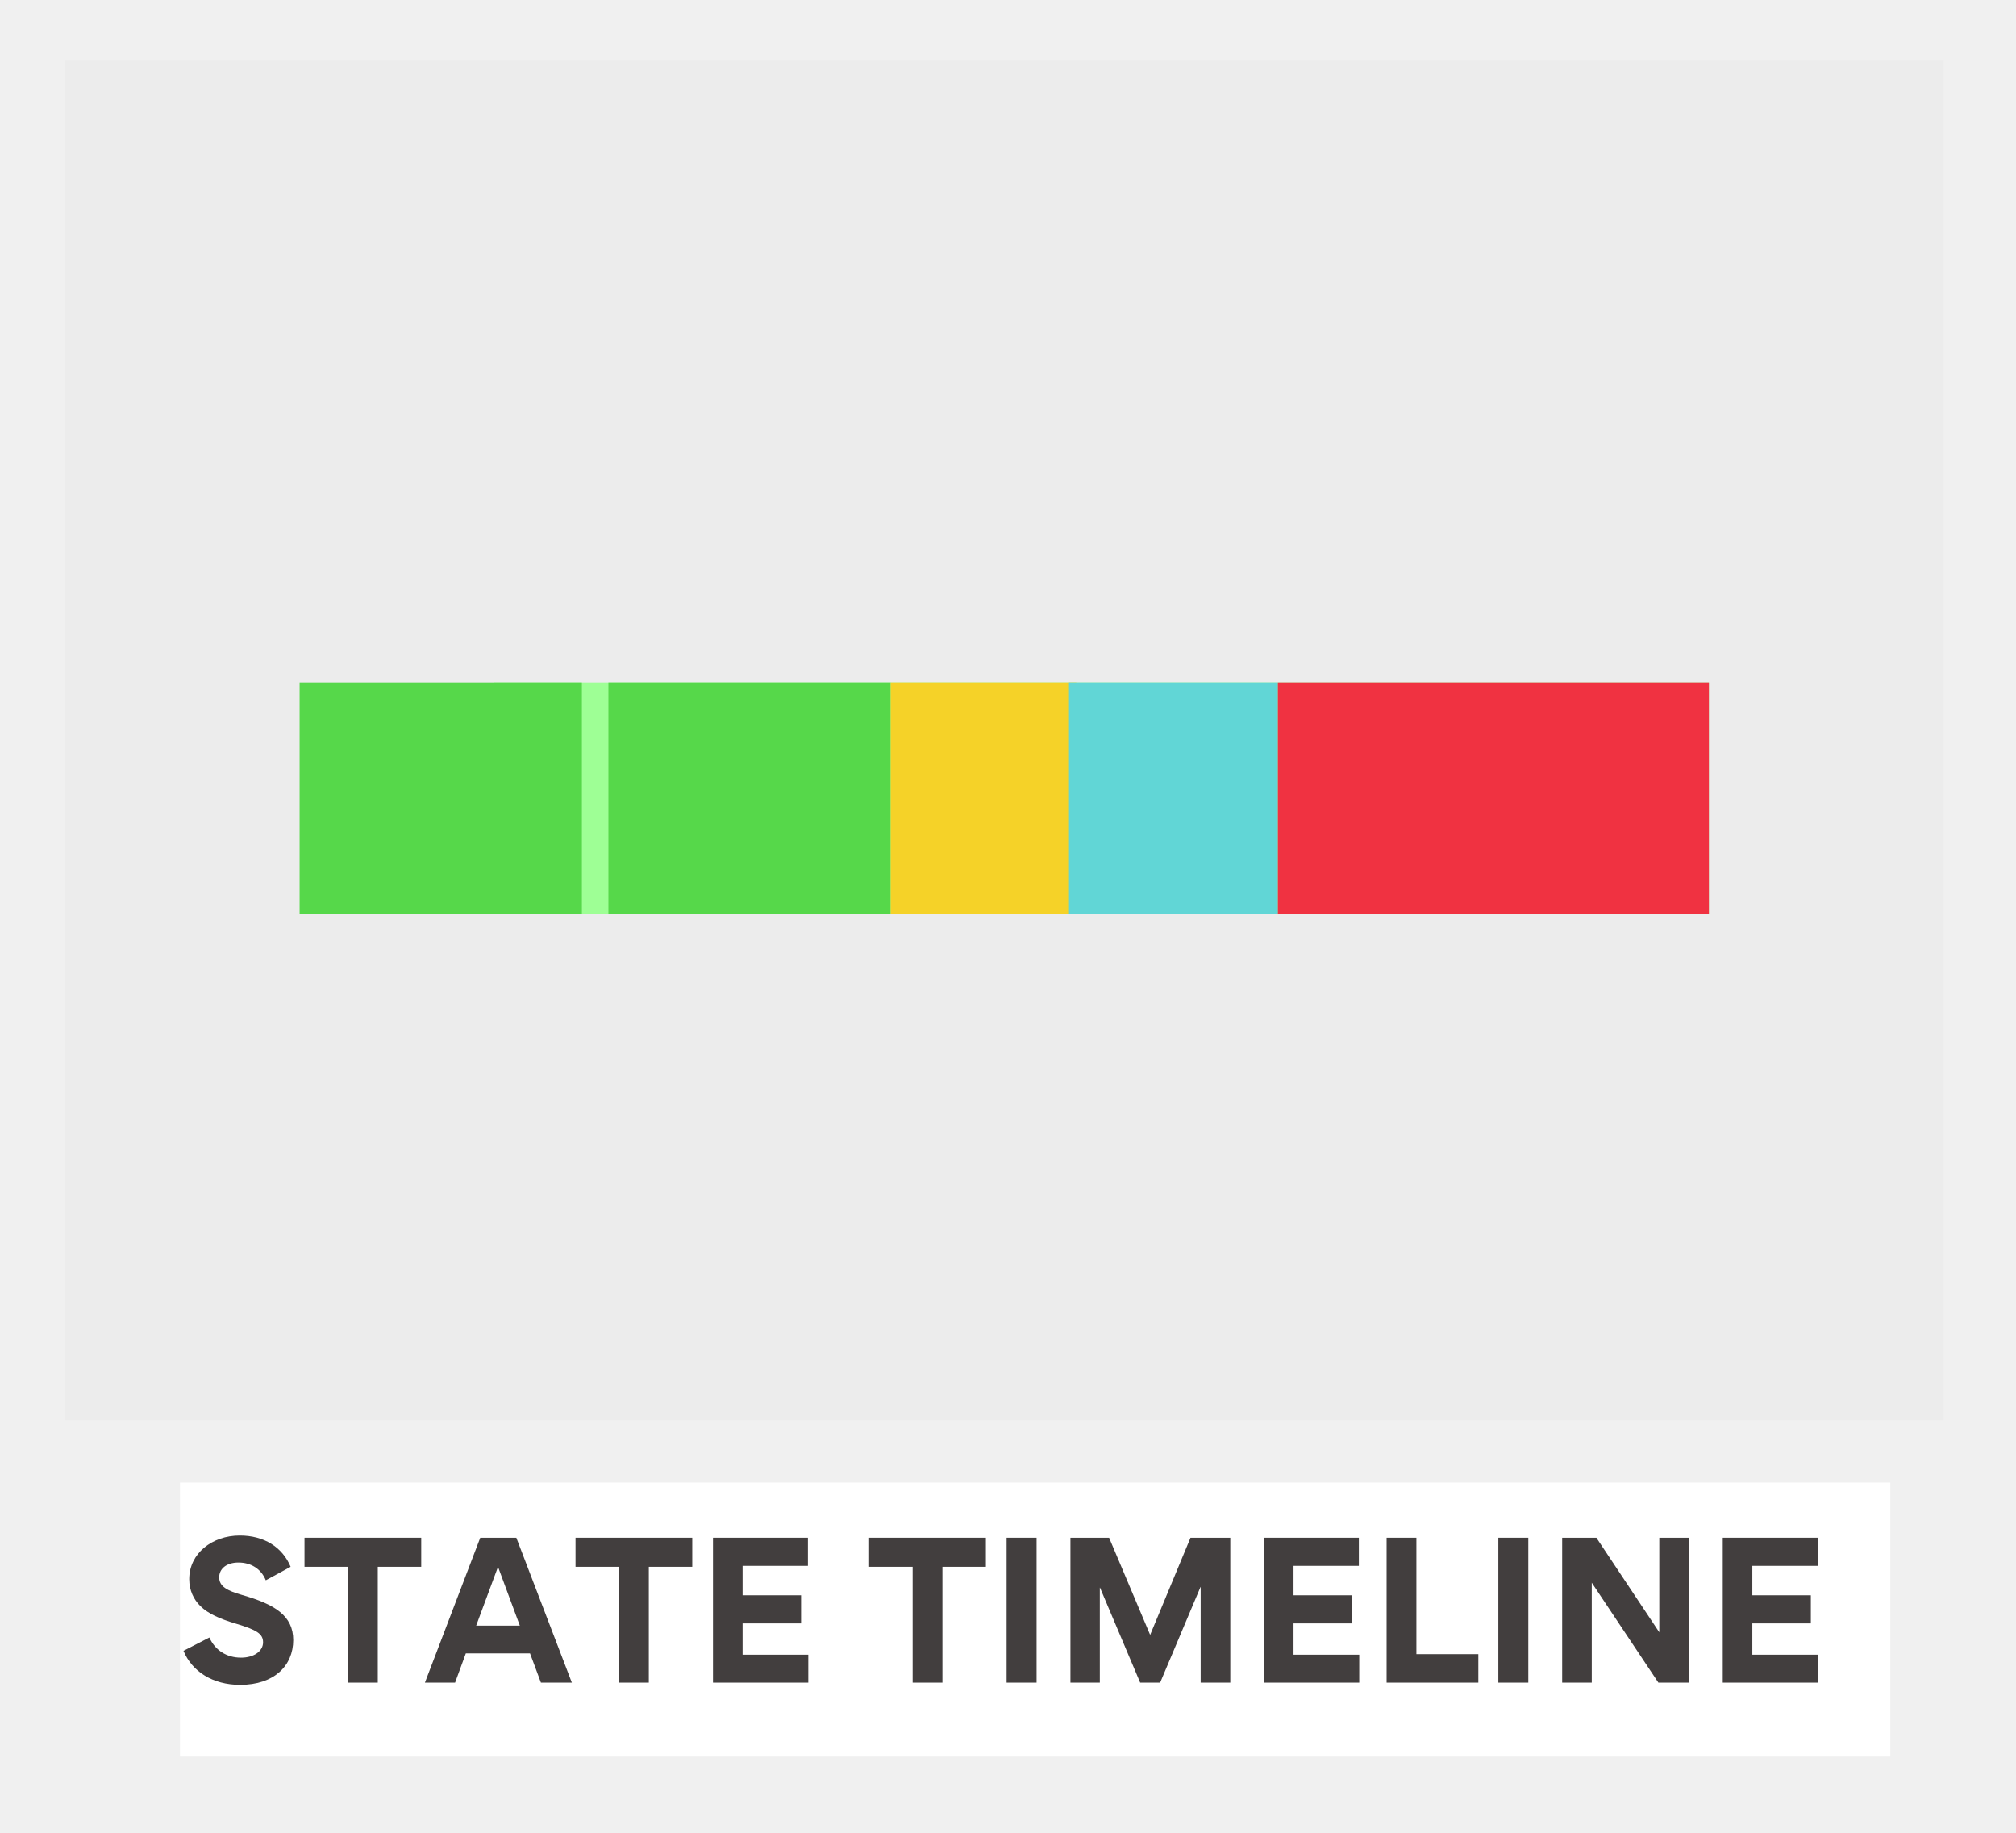
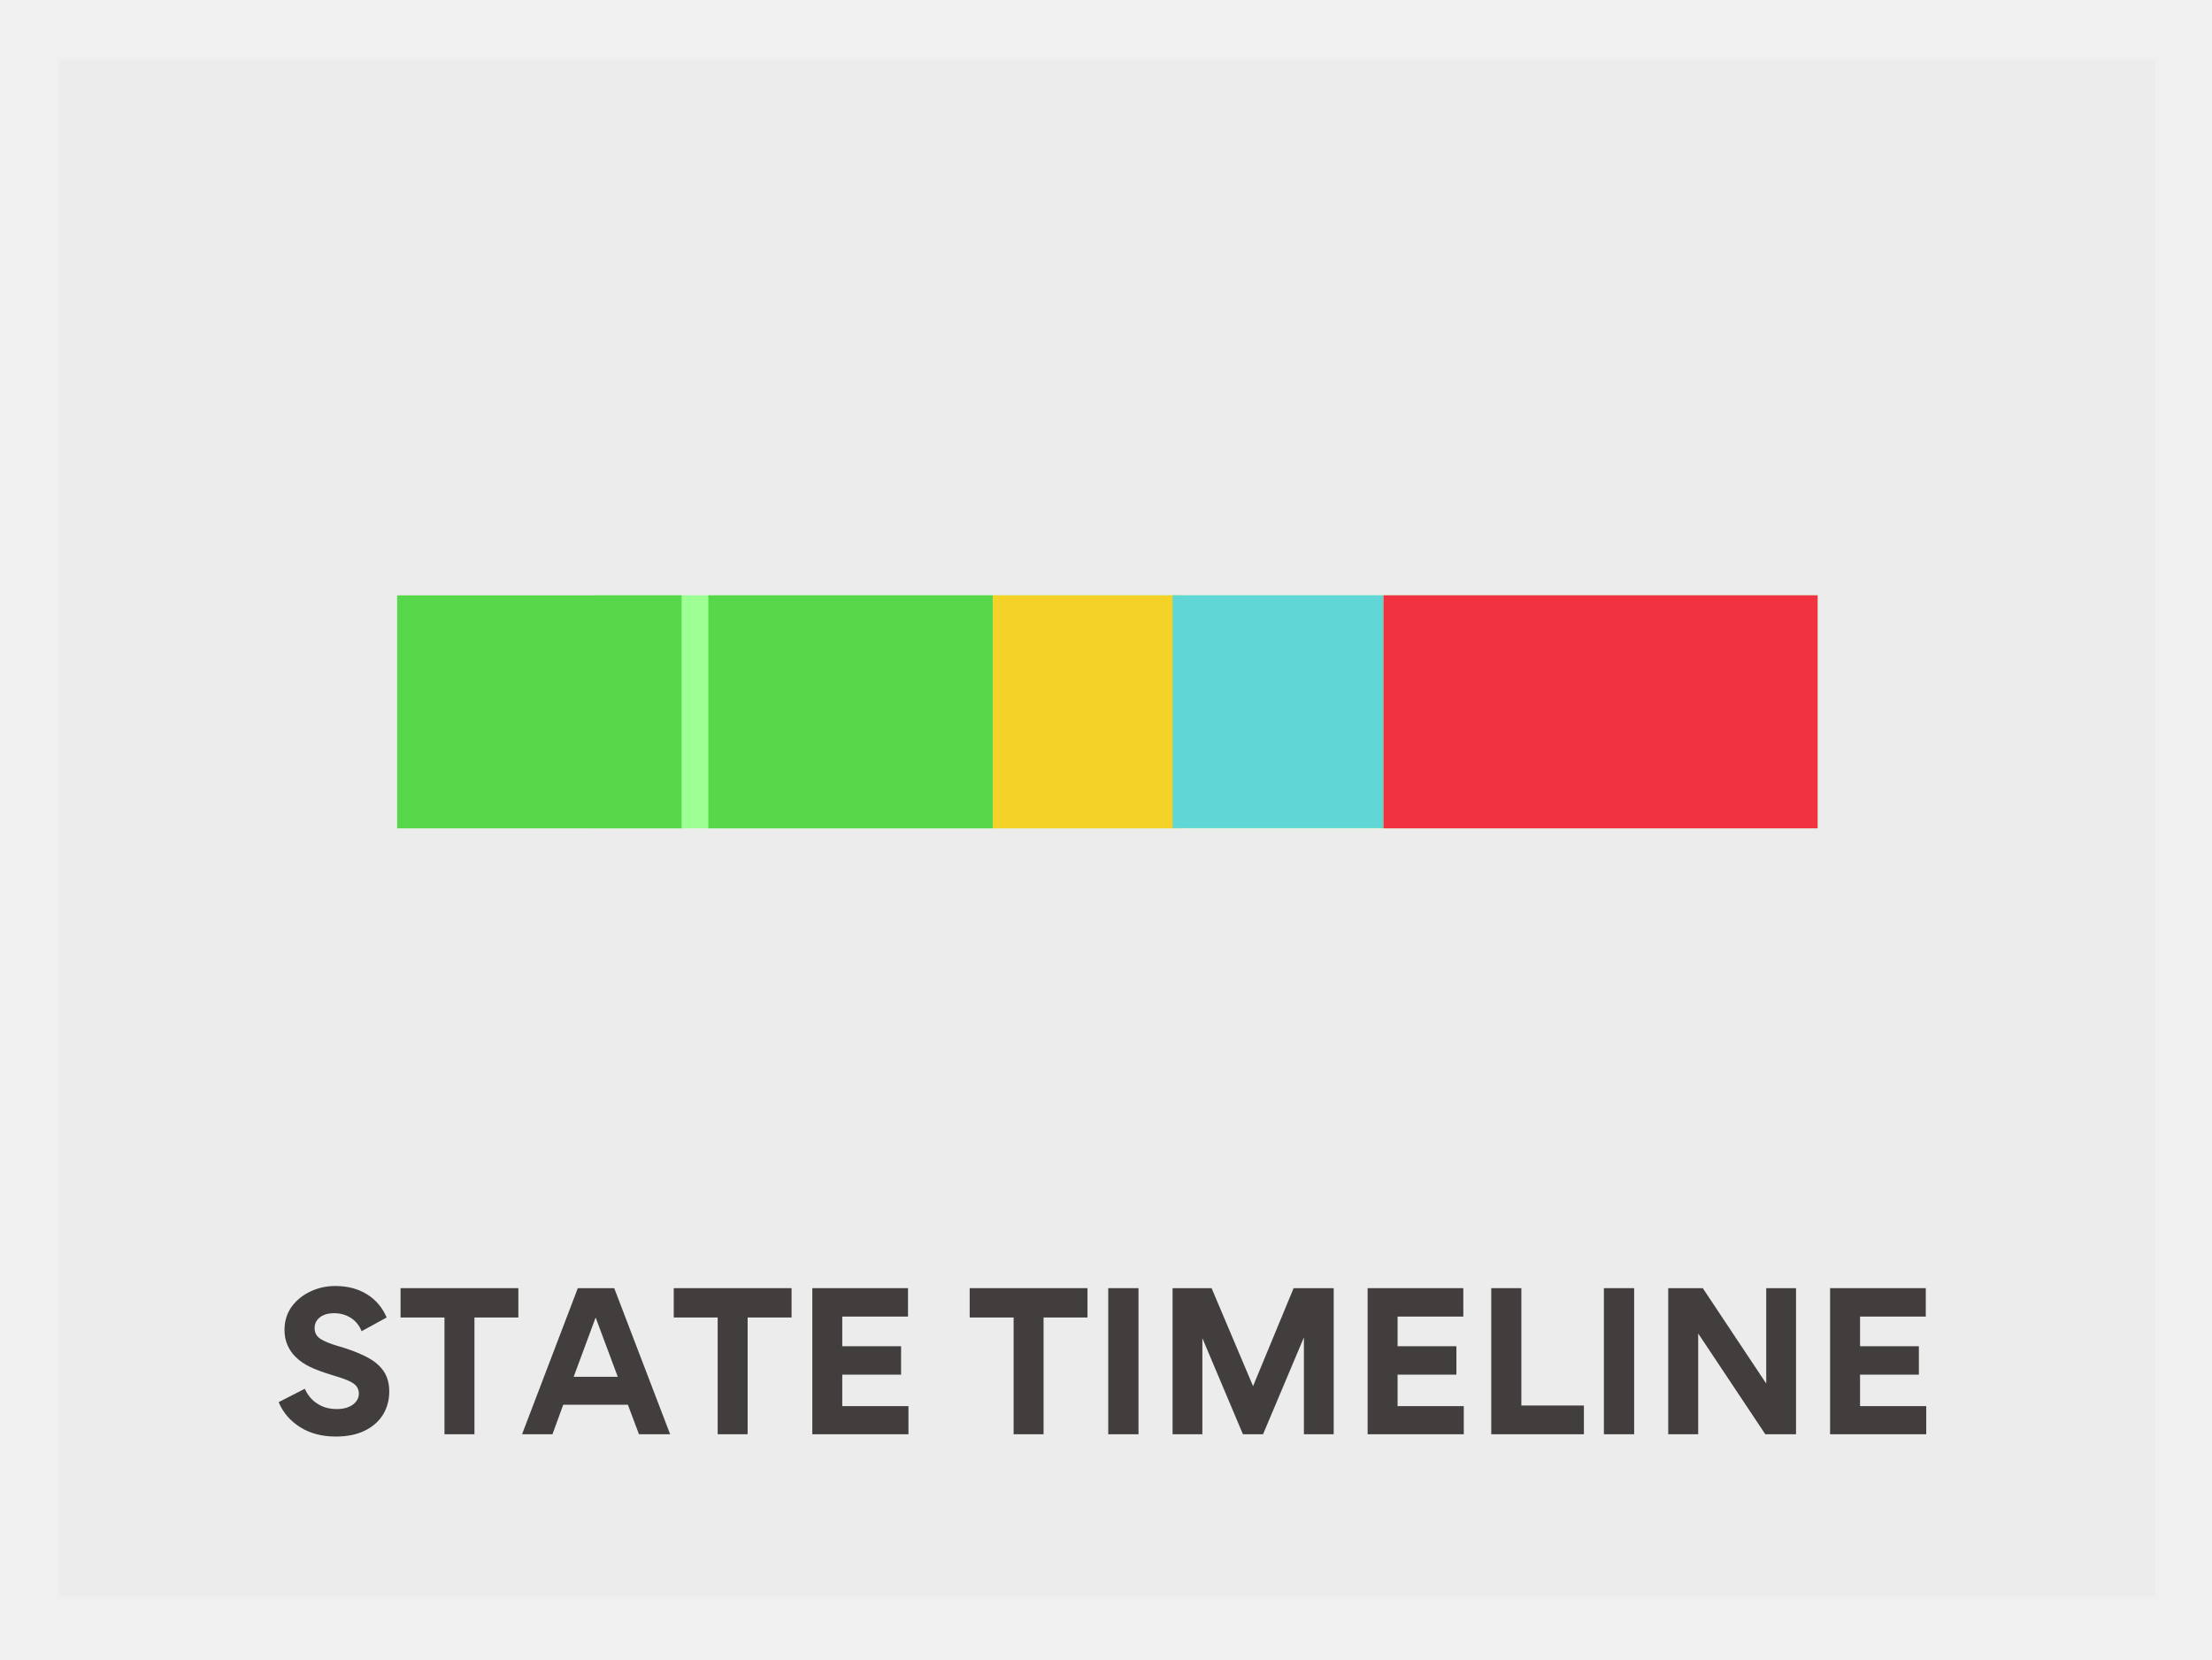
- <svg xmlns="http://www.w3.org/2000/svg" width="275" zoomAndPan="magnify" viewBox="0 0 206.25 187.5" height="250" preserveAspectRatio="xMidYMid meet" version="1.0">
+ <svg xmlns="http://www.w3.org/2000/svg" width="300" zoomAndPan="magnify" viewBox="0 0 224.88 168.75" height="225" preserveAspectRatio="xMidYMid meet" version="1.0">
  <defs>
    <g />
-     <clipPath id="49f5c819d4">
-       <path d="M 6.664 6.203 L 198.84 6.203 L 198.84 145.293 L 6.664 145.293 Z M 6.664 6.203 " clip-rule="nonzero" />
+     <clipPath id="549ba02e27">
+       <path d="M 5.984 6.059 L 219.188 6.059 L 219.188 162.441 L 5.984 162.441 Z M 5.984 6.059 " clip-rule="nonzero" />
    </clipPath>
-     <clipPath id="7dd2348ee1">
-       <path d="M 18.414 151.676 L 193.391 151.676 L 193.391 179.699 L 18.414 179.699 Z M 18.414 151.676 " clip-rule="nonzero" />
+     <clipPath id="c2fe341622">
+       <path d="M 60.215 60.547 L 184.828 60.547 L 184.828 84.25 L 60.215 84.25 Z M 60.215 60.547 " clip-rule="nonzero" />
    </clipPath>
-     <clipPath id="3c55a8b05d">
-       <path d="M 50.492 69.852 L 174.836 69.852 L 174.836 93.504 L 50.492 93.504 Z M 50.492 69.852 " clip-rule="nonzero" />
+     <clipPath id="855f7e10f5">
+       <path d="M 40.336 60.551 L 69.273 60.551 L 69.273 84.254 L 40.336 84.254 Z M 40.336 60.551 " clip-rule="nonzero" />
    </clipPath>
-     <clipPath id="e072f29a28">
-       <path d="M 30.652 69.852 L 59.531 69.852 L 59.531 93.504 L 30.652 93.504 Z M 30.652 69.852 " clip-rule="nonzero" />
+     <clipPath id="85c39e22af">
+       <path d="M 71.992 60.551 L 100.934 60.551 L 100.934 84.254 L 71.992 84.254 Z M 71.992 60.551 " clip-rule="nonzero" />
    </clipPath>
-     <clipPath id="fce9163df4">
-       <path d="M 62.246 69.852 L 91.121 69.852 L 91.121 93.504 L 62.246 93.504 Z M 62.246 69.852 " clip-rule="nonzero" />
+     <clipPath id="08d9f91bb4">
+       <path d="M 100.934 60.551 L 119.965 60.551 L 119.965 84.254 L 100.934 84.254 Z M 100.934 60.551 " clip-rule="nonzero" />
    </clipPath>
-     <clipPath id="2cb6e22463">
-       <path d="M 91.121 69.852 L 110.109 69.852 L 110.109 93.504 L 91.121 93.504 Z M 91.121 69.852 " clip-rule="nonzero" />
+     <clipPath id="d34eb0fa6e">
+       <path d="M 119.211 60.547 L 140.633 60.547 L 140.633 84.25 L 119.211 84.25 Z M 119.211 60.547 " clip-rule="nonzero" />
    </clipPath>
-     <clipPath id="bbcbb23ce5">
-       <path d="M 109.363 69.848 L 130.734 69.848 L 130.734 93.5 L 109.363 93.5 Z M 109.363 69.848 " clip-rule="nonzero" />
-     </clipPath>
-     <clipPath id="804cf4ea38">
-       <path d="M 130.734 69.848 L 174.832 69.848 L 174.832 93.5 L 130.734 93.5 Z M 130.734 69.848 " clip-rule="nonzero" />
+     <clipPath id="0ae3c4ade1">
+       <path d="M 140.629 60.547 L 184.824 60.547 L 184.824 84.25 L 140.629 84.25 Z M 140.629 60.547 " clip-rule="nonzero" />
    </clipPath>
  </defs>
-   <g clip-path="url(#49f5c819d4)">
-     <path fill="#ececec" d="M 6.664 6.203 L 198.84 6.203 L 198.84 145.293 L 6.664 145.293 Z M 6.664 6.203 " fill-opacity="1" fill-rule="nonzero" />
-   </g>
-   <g clip-path="url(#7dd2348ee1)">
-     <path fill="#ffffff" d="M 18.414 151.676 L 193.391 151.676 L 193.391 179.699 L 18.414 179.699 Z M 18.414 151.676 " fill-opacity="1" fill-rule="nonzero" />
+   <g clip-path="url(#549ba02e27)">
+     <path fill="#ececec" d="M 5.984 6.059 L 219.18 6.059 L 219.18 162.441 L 5.984 162.441 Z M 5.984 6.059 " fill-opacity="1" fill-rule="nonzero" />
  </g>
  <g fill="#423e3e" fill-opacity="1">
-     <g transform="translate(18.41351, 172.1396)">
+     <g transform="translate(27.92575, 145.8786)">
      <g>
-         <path d="M 4.012 -10.77 C 4.012 -11.641 4.75 -12.285 5.98 -12.285 C 7.25 -12.285 8.289 -11.66 8.781 -10.469 L 11.32 -11.848 C 10.469 -13.875 8.594 -15.047 6.113 -15.047 C 3.312 -15.047 0.945 -13.23 0.945 -10.582 C 0.945 -9.445 1.402 -8.5 2.082 -7.836 C 2.879 -7.043 4.109 -6.512 5.699 -6.039 C 7.855 -5.395 8.5 -4.996 8.5 -4.125 C 8.5 -3.219 7.57 -2.555 6.246 -2.555 C 4.75 -2.555 3.578 -3.332 3.008 -4.617 L 0.359 -3.254 C 1.23 -1.137 3.352 0.227 6.152 0.227 C 9.652 0.227 11.586 -1.742 11.586 -4.355 C 11.586 -6.852 9.691 -8.008 6.398 -8.953 C 4.809 -9.406 4.012 -9.844 4.012 -10.77 Z M 4.012 -10.77 " />
+         <path d="M 4.016 -10.797 C 4.016 -10.328 4.211 -9.961 4.609 -9.703 C 5.016 -9.441 5.613 -9.195 6.406 -8.969 C 7.508 -8.656 8.445 -8.301 9.219 -7.906 C 10 -7.52 10.594 -7.039 11 -6.469 C 11.406 -5.895 11.609 -5.191 11.609 -4.359 C 11.609 -3.484 11.398 -2.703 10.984 -2.016 C 10.566 -1.328 9.953 -0.781 9.141 -0.375 C 8.328 0.031 7.336 0.234 6.172 0.234 C 4.766 0.234 3.555 -0.082 2.547 -0.719 C 1.535 -1.352 0.805 -2.203 0.359 -3.266 L 3.016 -4.625 C 3.305 -3.977 3.734 -3.473 4.297 -3.109 C 4.859 -2.742 5.516 -2.562 6.266 -2.562 C 6.93 -2.562 7.473 -2.707 7.891 -3 C 8.305 -3.301 8.516 -3.68 8.516 -4.141 C 8.516 -4.43 8.43 -4.68 8.266 -4.891 C 8.109 -5.098 7.82 -5.289 7.406 -5.469 C 7 -5.645 6.43 -5.836 5.703 -6.047 C 4.91 -6.285 4.207 -6.547 3.594 -6.828 C 2.988 -7.117 2.488 -7.461 2.094 -7.859 C 1.75 -8.18 1.473 -8.578 1.266 -9.047 C 1.055 -9.516 0.953 -10.035 0.953 -10.609 C 0.953 -11.492 1.188 -12.27 1.656 -12.938 C 2.133 -13.602 2.766 -14.125 3.547 -14.5 C 4.328 -14.883 5.188 -15.078 6.125 -15.078 C 7.363 -15.078 8.438 -14.797 9.344 -14.234 C 10.25 -13.672 10.914 -12.883 11.344 -11.875 L 8.797 -10.484 C 8.555 -11.078 8.188 -11.531 7.688 -11.844 C 7.188 -12.156 6.625 -12.312 6 -12.312 C 5.375 -12.312 4.883 -12.164 4.531 -11.875 C 4.188 -11.594 4.016 -11.234 4.016 -10.797 Z M 4.016 -10.797 " />
      </g>
    </g>
  </g>
  <g fill="#423e3e" fill-opacity="1">
-     <g transform="translate(30.75411, 172.1396)">
+     <g transform="translate(40.2929, 145.8786)">
      <g>
-         <path d="M 4.848 0 L 7.895 0 L 7.895 -11.848 L 12.34 -11.848 L 12.34 -14.82 L 0.398 -14.82 L 0.398 -11.848 L 4.848 -11.848 Z M 4.848 0 " />
+         <path d="M 4.859 0 L 4.859 -11.875 L 0.391 -11.875 L 0.391 -14.859 L 12.375 -14.859 L 12.375 -11.875 L 7.906 -11.875 L 7.906 0 Z M 4.859 0 " />
      </g>
    </g>
  </g>
  <g fill="#423e3e" fill-opacity="1">
-     <g transform="translate(43.49218, 172.1396)">
+     <g transform="translate(53.05838, 145.8786)">
      <g>
-         <path d="M 3.066 0 L 4.164 -2.992 L 10.734 -2.992 L 11.848 0 L 15.012 0 L 9.332 -14.82 L 5.641 -14.82 L -0.02 0 Z M 7.457 -11.848 L 9.691 -5.828 L 5.223 -5.828 Z M 7.457 -11.848 " />
+         <path d="M 3.078 0 L -0.016 0 L 5.656 -14.859 L 9.359 -14.859 L 15.047 0 L 11.875 0 L 10.75 -3 L 4.172 -3 Z M 7.469 -11.875 L 5.234 -5.844 L 9.719 -5.844 Z M 7.469 -11.875 " />
      </g>
    </g>
  </g>
  <g fill="#423e3e" fill-opacity="1">
-     <g transform="translate(58.48259, 172.1396)">
+     <g transform="translate(68.08105, 145.8786)">
      <g>
-         <path d="M 4.848 0 L 7.895 0 L 7.895 -11.848 L 12.34 -11.848 L 12.34 -14.82 L 0.398 -14.82 L 0.398 -11.848 L 4.848 -11.848 Z M 4.848 0 " />
+         <path d="M 4.859 0 L 4.859 -11.875 L 0.391 -11.875 L 0.391 -14.859 L 12.375 -14.859 L 12.375 -11.875 L 7.906 -11.875 L 7.906 0 Z M 4.859 0 " />
      </g>
    </g>
  </g>
  <g fill="#423e3e" fill-opacity="1">
-     <g transform="translate(71.22066, 172.1396)">
+     <g transform="translate(80.84653, 145.8786)">
      <g>
-         <path d="M 1.723 -14.82 L 1.723 0 L 11.473 0 L 11.473 -2.859 L 4.75 -2.859 L 4.75 -6.059 L 10.734 -6.059 L 10.734 -8.934 L 4.75 -8.934 L 4.75 -11.945 L 11.434 -11.945 L 11.434 -14.82 Z M 1.723 -14.82 " />
+         <path d="M 1.719 -14.859 L 11.453 -14.859 L 11.453 -11.969 L 4.766 -11.969 L 4.766 -8.953 L 10.75 -8.953 L 10.75 -6.062 L 4.766 -6.062 L 4.766 -2.859 L 11.5 -2.859 L 11.5 0 L 1.719 0 Z M 1.719 -14.859 " />
      </g>
    </g>
  </g>
  <g fill="#423e3e" fill-opacity="1">
-     <g transform="translate(83.76946, 172.1396)">
+     <g transform="translate(93.42233, 145.8786)">
      <g />
    </g>
  </g>
  <g fill="#423e3e" fill-opacity="1">
-     <g transform="translate(88.5202, 172.1396)">
+     <g transform="translate(98.18329, 145.8786)">
      <g>
-         <path d="M 4.848 0 L 7.895 0 L 7.895 -11.848 L 12.34 -11.848 L 12.34 -14.82 L 0.398 -14.82 L 0.398 -11.848 L 4.848 -11.848 Z M 4.848 0 " />
+         <path d="M 4.859 0 L 4.859 -11.875 L 0.391 -11.875 L 0.391 -14.859 L 12.375 -14.859 L 12.375 -11.875 L 7.906 -11.875 L 7.906 0 Z M 4.859 0 " />
      </g>
    </g>
  </g>
  <g fill="#423e3e" fill-opacity="1">
-     <g transform="translate(101.2583, 172.1396)">
+     <g transform="translate(110.9488, 145.8786)">
      <g>
-         <path d="M 4.789 -14.82 L 1.723 -14.82 L 1.723 0 L 4.789 0 Z M 4.789 -14.82 " />
+         <path d="M 4.797 -14.859 L 4.797 0 L 1.719 0 L 1.719 -14.859 Z M 4.797 -14.859 " />
      </g>
    </g>
  </g>
  <g fill="#423e3e" fill-opacity="1">
-     <g transform="translate(107.7882, 172.1396)">
+     <g transform="translate(117.4927, 145.8786)">
      <g>
-         <path d="M 15.031 -9.785 L 15.047 -9.785 L 15.047 0 L 18.078 0 L 18.078 -14.82 L 14.008 -14.82 L 9.879 -4.883 L 5.68 -14.82 L 1.723 -14.82 L 1.723 0 L 4.73 0 L 4.73 -9.711 L 4.75 -9.711 L 8.859 0 L 10.902 0 Z M 15.031 -9.785 " />
+         <path d="M 15.062 -9.812 L 10.922 0 L 8.875 0 L 4.766 -9.734 L 4.75 -9.734 L 4.75 0 L 1.719 0 L 1.719 -14.859 L 5.688 -14.859 L 9.906 -4.891 L 14.031 -14.859 L 18.109 -14.859 L 18.109 0 L 15.078 0 L 15.078 -9.812 Z M 15.062 -9.812 " />
      </g>
    </g>
  </g>
  <g fill="#423e3e" fill-opacity="1">
-     <g transform="translate(127.5861, 172.1396)">
+     <g transform="translate(137.3333, 145.8786)">
      <g>
-         <path d="M 1.723 -14.82 L 1.723 0 L 11.473 0 L 11.473 -2.859 L 4.75 -2.859 L 4.75 -6.059 L 10.734 -6.059 L 10.734 -8.934 L 4.75 -8.934 L 4.75 -11.945 L 11.434 -11.945 L 11.434 -14.82 Z M 1.723 -14.82 " />
+         <path d="M 1.719 -14.859 L 11.453 -14.859 L 11.453 -11.969 L 4.766 -11.969 L 4.766 -8.953 L 10.75 -8.953 L 10.75 -6.062 L 4.766 -6.062 L 4.766 -2.859 L 11.5 -2.859 L 11.5 0 L 1.719 0 Z M 1.719 -14.859 " />
      </g>
    </g>
  </g>
  <g fill="#423e3e" fill-opacity="1">
-     <g transform="translate(140.1349, 172.1396)">
+     <g transform="translate(149.9091, 145.8786)">
      <g>
-         <path d="M 1.723 -14.82 L 1.723 0 L 11.109 0 L 11.109 -2.914 L 4.77 -2.914 L 4.77 -14.82 Z M 1.723 -14.82 " />
+         <path d="M 1.719 -14.859 L 4.781 -14.859 L 4.781 -2.922 L 11.141 -2.922 L 11.141 0 L 1.719 0 Z M 1.719 -14.859 " />
      </g>
    </g>
  </g>
  <g fill="#423e3e" fill-opacity="1">
-     <g transform="translate(151.567, 172.1396)">
+     <g transform="translate(161.3658, 145.8786)">
      <g>
-         <path d="M 4.789 -14.82 L 1.723 -14.82 L 1.723 0 L 4.789 0 Z M 4.789 -14.82 " />
+         <path d="M 4.797 -14.859 L 4.797 0 L 1.719 0 L 1.719 -14.859 Z M 4.797 -14.859 " />
      </g>
    </g>
  </g>
  <g fill="#423e3e" fill-opacity="1">
-     <g transform="translate(158.0969, 172.1396)">
+     <g transform="translate(167.9097, 145.8786)">
      <g>
-         <path d="M 4.75 -10.223 L 11.566 0 L 14.688 0 L 14.688 -14.82 L 11.66 -14.82 L 11.66 -5.148 L 5.223 -14.82 L 1.723 -14.82 L 1.723 0 L 4.75 0 Z M 4.75 -10.223 " />
+         <path d="M 4.766 -10.25 L 4.766 0 L 1.719 0 L 1.719 -14.859 L 5.234 -14.859 L 11.688 -5.156 L 11.688 -14.859 L 14.719 -14.859 L 14.719 0 L 11.594 0 Z M 4.766 -10.25 " />
      </g>
    </g>
  </g>
  <g fill="#423e3e" fill-opacity="1">
-     <g transform="translate(174.5258, 172.1396)">
+     <g transform="translate(184.374, 145.8786)">
      <g>
-         <path d="M 1.723 -14.82 L 1.723 0 L 11.473 0 L 11.473 -2.859 L 4.75 -2.859 L 4.75 -6.059 L 10.734 -6.059 L 10.734 -8.934 L 4.75 -8.934 L 4.75 -11.945 L 11.434 -11.945 L 11.434 -14.82 Z M 1.723 -14.82 " />
+         <path d="M 1.719 -14.859 L 11.453 -14.859 L 11.453 -11.969 L 4.766 -11.969 L 4.766 -8.953 L 10.75 -8.953 L 10.75 -6.062 L 4.766 -6.062 L 4.766 -2.859 L 11.5 -2.859 L 11.5 0 L 1.719 0 Z M 1.719 -14.859 " />
      </g>
    </g>
  </g>
-   <g clip-path="url(#3c55a8b05d)">
-     <path fill="#9eff95" d="M 174.836 69.852 L 174.836 93.504 L 50.492 93.504 L 50.492 69.852 Z M 174.836 69.852 " fill-opacity="1" fill-rule="nonzero" />
+   <g clip-path="url(#c2fe341622)">
+     <path fill="#9eff95" d="M 184.828 60.547 L 184.828 84.25 L 60.199 84.25 L 60.199 60.547 Z M 184.828 60.547 " fill-opacity="1" fill-rule="nonzero" />
  </g>
-   <g clip-path="url(#e072f29a28)">
-     <path fill="#56d84a" d="M 59.531 69.852 L 59.531 93.504 L 30.652 93.504 L 30.652 69.852 Z M 59.531 69.852 " fill-opacity="1" fill-rule="nonzero" />
+   <g clip-path="url(#855f7e10f5)">
+     <path fill="#56d84a" d="M 69.273 60.551 L 69.273 84.254 L 40.293 84.254 L 40.293 60.551 Z M 69.273 60.551 " fill-opacity="1" fill-rule="nonzero" />
  </g>
-   <g clip-path="url(#fce9163df4)">
-     <path fill="#56d84a" d="M 91.121 69.852 L 91.121 93.504 L 62.246 93.504 L 62.246 69.852 Z M 91.121 69.852 " fill-opacity="1" fill-rule="nonzero" />
+   <g clip-path="url(#85c39e22af)">
+     <path fill="#56d84a" d="M 100.934 60.551 L 100.934 84.254 L 71.953 84.254 L 71.953 60.551 Z M 100.934 60.551 " fill-opacity="1" fill-rule="nonzero" />
  </g>
-   <g clip-path="url(#2cb6e22463)">
-     <path fill="#f5d228" d="M 110.109 69.852 L 110.109 93.504 L 91.121 93.504 L 91.121 69.852 Z M 110.109 69.852 " fill-opacity="1" fill-rule="nonzero" />
+   <g clip-path="url(#08d9f91bb4)">
+     <path fill="#f5d228" d="M 119.965 60.551 L 119.965 84.262 L 100.934 84.262 L 100.934 60.551 Z M 119.965 60.551 " fill-opacity="1" fill-rule="nonzero" />
  </g>
-   <g clip-path="url(#bbcbb23ce5)">
-     <path fill="#61d6d6" d="M 130.734 69.848 L 130.734 93.5 L 109.363 93.5 L 109.363 69.848 Z M 130.734 69.848 " fill-opacity="1" fill-rule="nonzero" />
+   <g clip-path="url(#d34eb0fa6e)">
+     <path fill="#61d6d6" d="M 140.633 60.547 L 140.633 84.227 L 119.211 84.227 L 119.211 60.547 Z M 140.633 60.547 " fill-opacity="1" fill-rule="nonzero" />
  </g>
-   <g clip-path="url(#804cf4ea38)">
-     <path fill="#f03241" d="M 174.832 69.848 L 174.832 93.5 L 130.734 93.5 L 130.734 69.848 Z M 174.832 69.848 " fill-opacity="1" fill-rule="nonzero" />
+   <g clip-path="url(#0ae3c4ade1)">
+     <path fill="#f03241" d="M 184.824 60.547 L 184.824 84.25 L 140.66 84.25 L 140.66 60.547 Z M 184.824 60.547 " fill-opacity="1" fill-rule="nonzero" />
  </g>
</svg>
